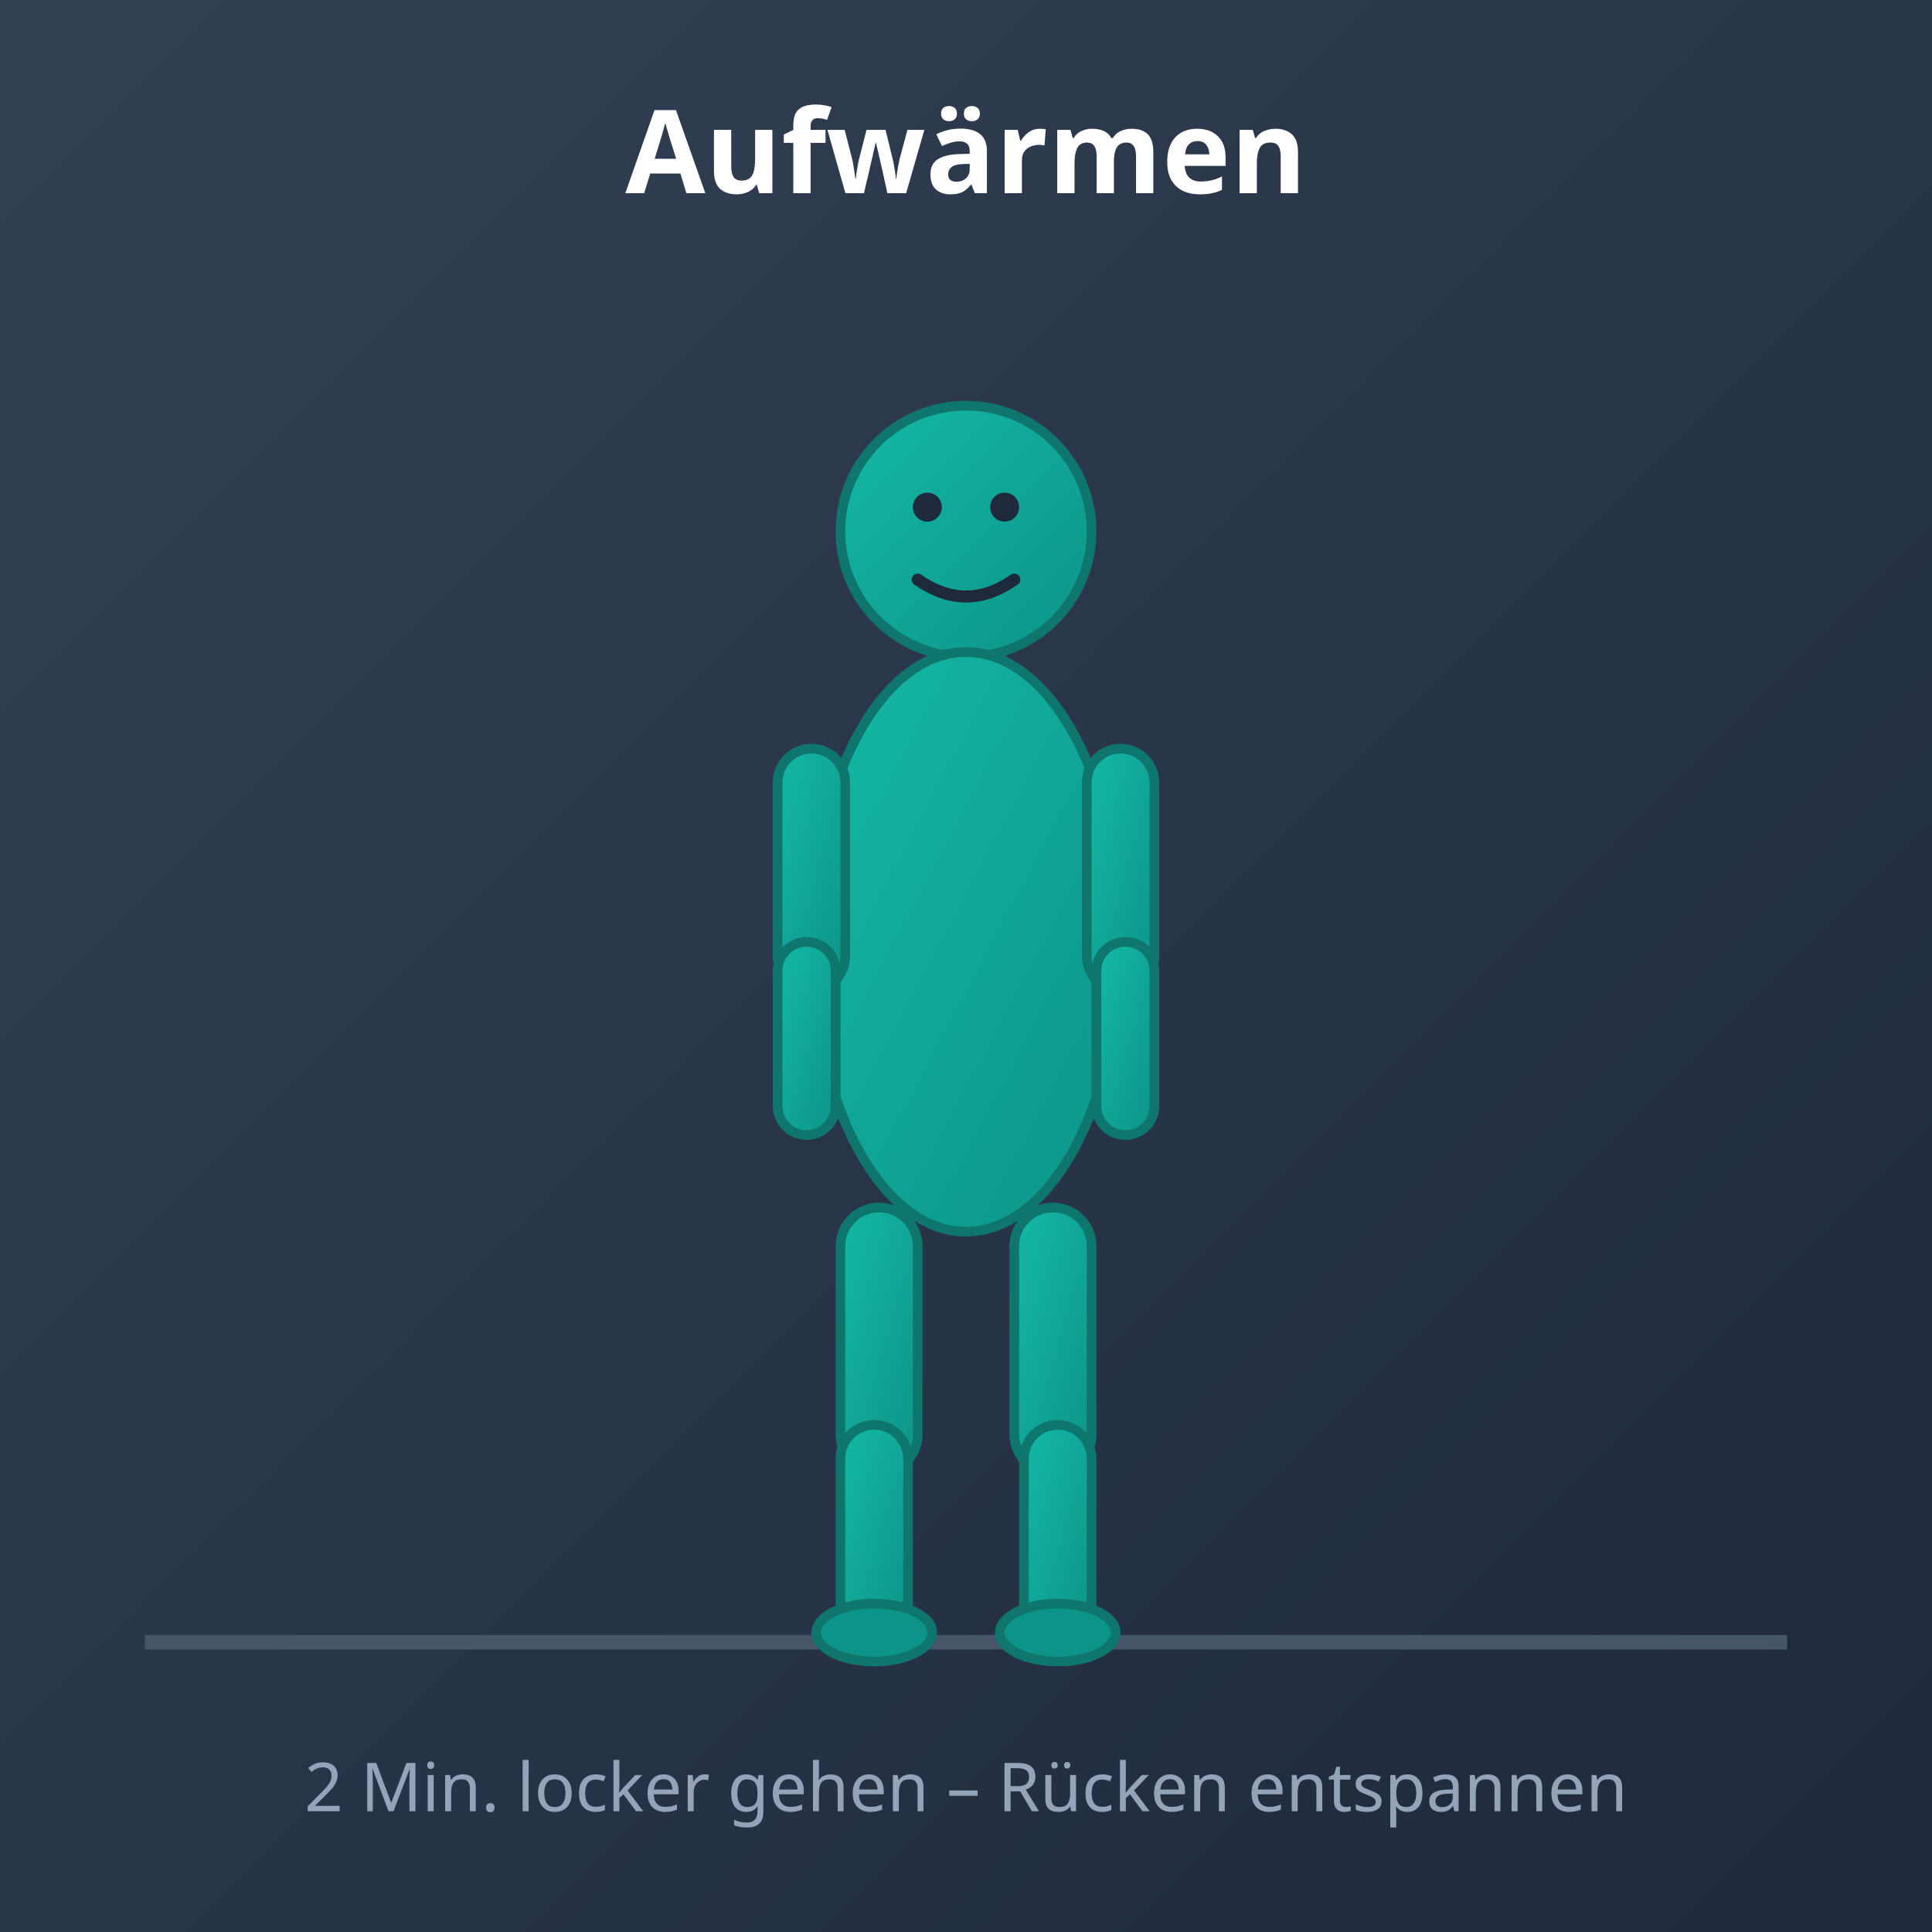
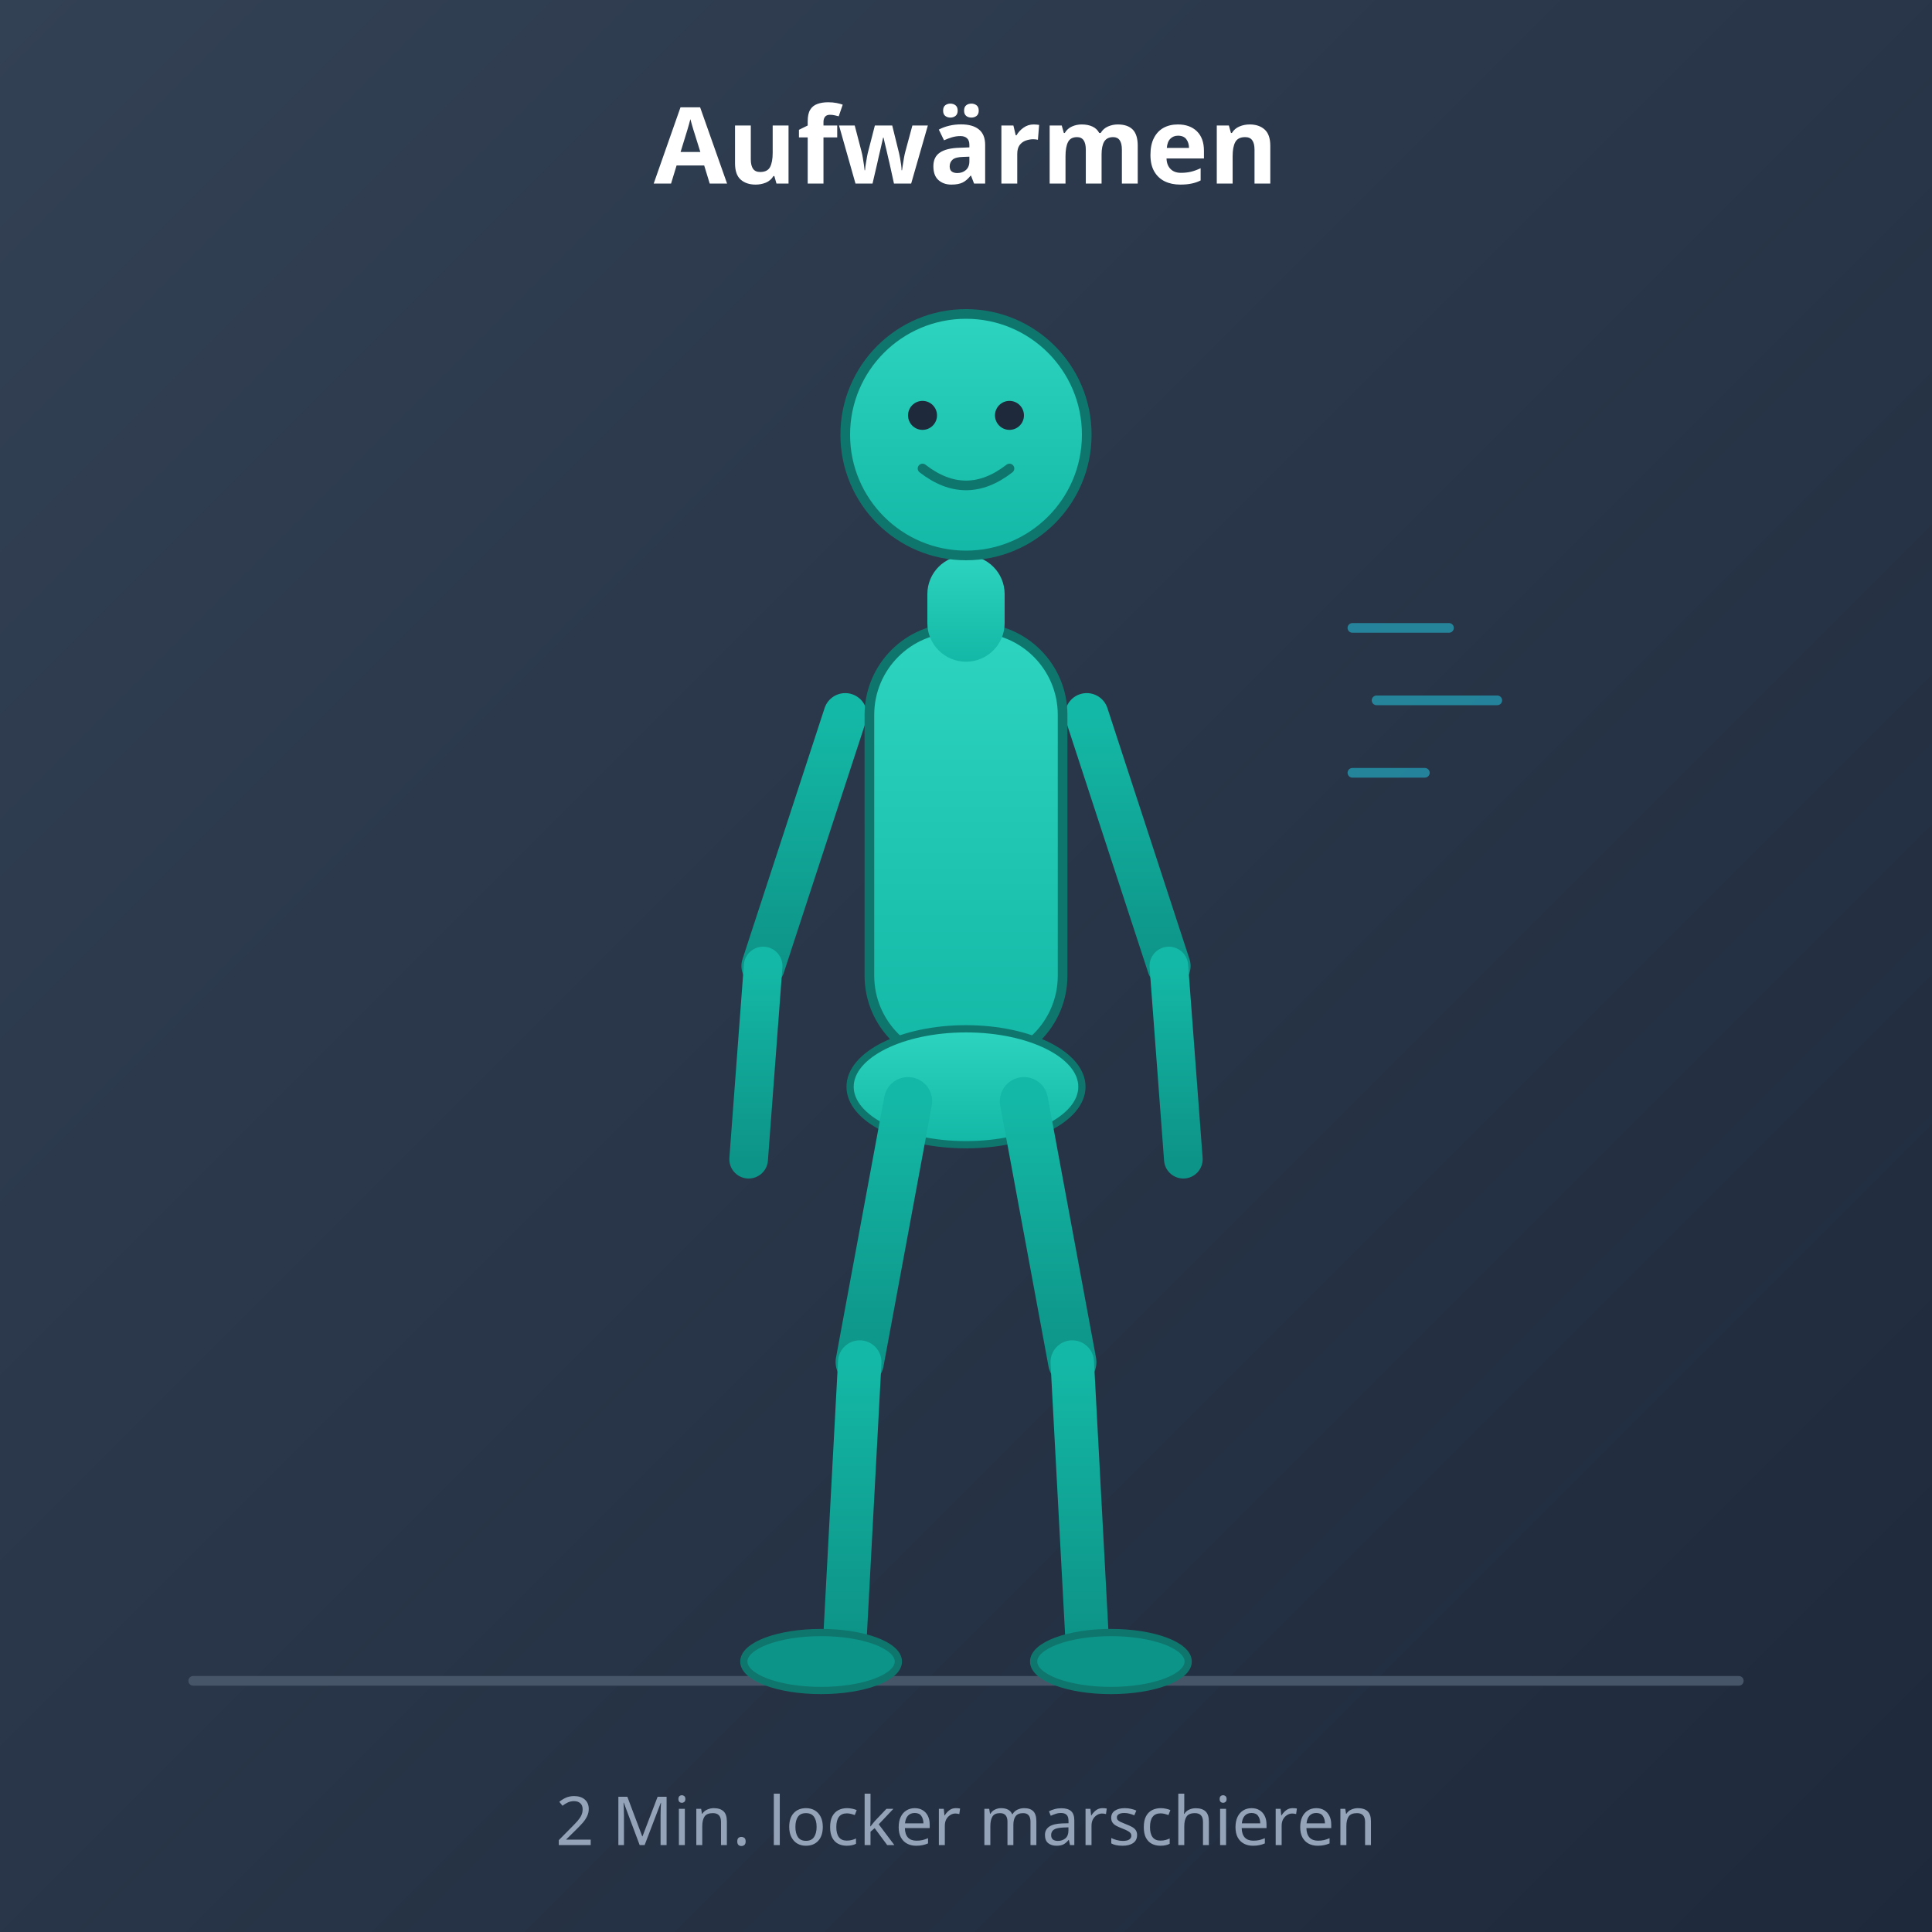
<svg xmlns="http://www.w3.org/2000/svg" width="400" height="400" viewBox="0 0 400 400">
  <defs>
    <linearGradient id="bgMar" x1="0%" y1="0%" x2="100%" y2="100%">
-       <stop offset="0%" style="stop-color:#334155;stop-opacity:1" />
-       <stop offset="100%" style="stop-color:#1e293b;stop-opacity:1" />
+       <stop offset="0%" stop-color="#334155" />
+       <stop offset="100%" stop-color="#1e293b" />
    </linearGradient>
-     <linearGradient id="bodyMar" x1="0%" y1="0%" x2="100%" y2="100%">
-       <stop offset="0%" style="stop-color:#14b8a6;stop-opacity:1" />
-       <stop offset="100%" style="stop-color:#0d9488;stop-opacity:1" />
+     <linearGradient id="bodyMar" x1="0%" y1="0%" x2="0%" y2="100%">
+       <stop offset="0%" stop-color="#2dd4bf" />
+       <stop offset="100%" stop-color="#14b8a6" />
+     </linearGradient>
+     <linearGradient id="limbMar" x1="0%" y1="0%" x2="0%" y2="100%">
+       <stop offset="0%" stop-color="#14b8a6" />
+       <stop offset="100%" stop-color="#0d9488" />
    </linearGradient>
  </defs>
  <rect width="400" height="400" fill="url(#bgMar)" />
-   <text x="200" y="40" font-family="system-ui" font-size="24" font-weight="bold" fill="#ffffff" text-anchor="middle">Aufwärmen</text>
-   <line x1="30" y1="340" x2="370" y2="340" stroke="#475569" stroke-width="3" />
-   <circle cx="200" cy="110" r="26" fill="url(#bodyMar)" stroke="#0f766e" stroke-width="2" />
-   <circle cx="192" cy="105" r="3" fill="#1e293b" />
-   <circle cx="208" cy="105" r="3" fill="#1e293b" />
-   <path d="M 190 120 Q 200 127 210 120" stroke="#1e293b" stroke-width="2.5" fill="none" stroke-linecap="round" />
-   <ellipse cx="200" cy="195" rx="32" ry="60" fill="url(#bodyMar)" stroke="#0f766e" stroke-width="2" />
+   <text x="200" y="38" font-family="system-ui,sans-serif" font-size="22" font-weight="bold" fill="#ffffff" text-anchor="middle">Aufwärmen</text>
+   <line x1="40" y1="348" x2="360" y2="348" stroke="#475569" stroke-width="2" stroke-linecap="round" />
  <g>
-     <animateTransform attributeName="transform" type="rotate" values="-20 200 155;20 200 155;-20 200 155" dur="1.5s" repeatCount="indefinite" />
-     <rect x="225" y="155" width="14" height="50" rx="7" fill="url(#bodyMar)" stroke="#0f766e" stroke-width="2" />
-     <rect x="227" y="195" width="12" height="40" rx="6" fill="url(#bodyMar)" stroke="#0f766e" stroke-width="2" />
+     <animateTransform attributeName="transform" type="rotate" values="25 200 148;-25 200 148;25 200 148" dur="1s" repeatCount="indefinite" />
+     <line x1="175" y1="148" x2="158" y2="200" stroke="url(#limbMar)" stroke-width="9" stroke-linecap="round" />
+     <line x1="158" y1="200" x2="155" y2="240" stroke="url(#limbMar)" stroke-width="8" stroke-linecap="round" />
  </g>
  <g>
-     <animateTransform attributeName="transform" type="rotate" values="20 200 155;-20 200 155;20 200 155" dur="1.5s" repeatCount="indefinite" />
-     <rect x="161" y="155" width="14" height="50" rx="7" fill="url(#bodyMar)" stroke="#0f766e" stroke-width="2" />
-     <rect x="161" y="195" width="12" height="40" rx="6" fill="url(#bodyMar)" stroke="#0f766e" stroke-width="2" />
+     <animateTransform attributeName="transform" type="rotate" values="-25 200 148;25 200 148;-25 200 148" dur="1s" repeatCount="indefinite" />
+     <line x1="225" y1="148" x2="242" y2="200" stroke="url(#limbMar)" stroke-width="9" stroke-linecap="round" />
+     <line x1="242" y1="200" x2="245" y2="240" stroke="url(#limbMar)" stroke-width="8" stroke-linecap="round" />
+   </g>
+   <rect x="180" y="130" width="40" height="90" rx="18" fill="url(#bodyMar)" stroke="#0f766e" stroke-width="2" />
+   <rect x="192" y="115" width="16" height="22" rx="8" fill="url(#bodyMar)" />
+   <circle cx="200" cy="90" r="25" fill="url(#bodyMar)" stroke="#0f766e" stroke-width="2" />
+   <circle cx="191" cy="86" r="3" fill="#1e293b" />
+   <circle cx="209" cy="86" r="3" fill="#1e293b" />
+   <path d="M191 97 Q200 104 209 97" stroke="#0f766e" stroke-width="2" fill="none" stroke-linecap="round" />
+   <ellipse cx="200" cy="225" rx="24" ry="12" fill="url(#bodyMar)" stroke="#0f766e" stroke-width="1.5" />
+   <g>
+     <animateTransform attributeName="transform" type="rotate" values="-30 200 228;20 200 228;-30 200 228" dur="1s" repeatCount="indefinite" />
+     <line x1="188" y1="228" x2="178" y2="282" stroke="url(#limbMar)" stroke-width="10" stroke-linecap="round" />
+     <line x1="178" y1="282" x2="175" y2="338" stroke="url(#limbMar)" stroke-width="9" stroke-linecap="round" />
+     <ellipse cx="170" cy="344" rx="16" ry="6" fill="#0d9488" stroke="#0f766e" stroke-width="1.5" />
  </g>
  <g>
-     <animateTransform attributeName="transform" type="rotate" values="20 200 250;-20 200 250;20 200 250" dur="1.5s" repeatCount="indefinite" />
-     <rect x="210" y="250" width="16" height="55" rx="8" fill="url(#bodyMar)" stroke="#0f766e" stroke-width="2" />
-     <rect x="212" y="295" width="14" height="45" rx="7" fill="url(#bodyMar)" stroke="#0f766e" stroke-width="2" />
-     <ellipse cx="219" cy="338" rx="12" ry="6" fill="#0d9488" stroke="#0f766e" stroke-width="2" />
+     <animateTransform attributeName="transform" type="rotate" values="20 200 228;-30 200 228;20 200 228" dur="1s" repeatCount="indefinite" />
+     <line x1="212" y1="228" x2="222" y2="282" stroke="url(#limbMar)" stroke-width="10" stroke-linecap="round" />
+     <line x1="222" y1="282" x2="225" y2="338" stroke="url(#limbMar)" stroke-width="9" stroke-linecap="round" />
+     <ellipse cx="230" cy="344" rx="16" ry="6" fill="#0d9488" stroke="#0f766e" stroke-width="1.5" />
  </g>
-   <g>
-     <animateTransform attributeName="transform" type="rotate" values="-20 200 250;20 200 250;-20 200 250" dur="1.5s" repeatCount="indefinite" />
-     <rect x="174" y="250" width="16" height="55" rx="8" fill="url(#bodyMar)" stroke="#0f766e" stroke-width="2" />
-     <rect x="174" y="295" width="14" height="45" rx="7" fill="url(#bodyMar)" stroke="#0f766e" stroke-width="2" />
-     <ellipse cx="181" cy="338" rx="12" ry="6" fill="#0d9488" stroke="#0f766e" stroke-width="2" />
+   <g opacity="0.5">
+     <line x1="280" y1="130" x2="300" y2="130" stroke="#22d3ee" stroke-width="2" stroke-linecap="round">
+       <animate attributeName="opacity" values="0.2;0.7;0.2" dur="1s" repeatCount="indefinite" />
+     </line>
+     <line x1="285" y1="145" x2="310" y2="145" stroke="#22d3ee" stroke-width="2" stroke-linecap="round">
+       <animate attributeName="opacity" values="0.5;0.7;0.5" dur="1s" begin="0.3s" repeatCount="indefinite" />
+     </line>
+     <line x1="280" y1="160" x2="295" y2="160" stroke="#22d3ee" stroke-width="2" stroke-linecap="round">
+       <animate attributeName="opacity" values="0.3;0.8;0.3" dur="1s" begin="0.6s" repeatCount="indefinite" />
+     </line>
  </g>
-   <circle cx="100" cy="160" r="3" fill="#fbbf24" opacity="0">
-     <animate attributeName="opacity" values="0;1;0" dur="1.5s" repeatCount="indefinite" />
-     <animate attributeName="r" values="2;4;2" dur="1.5s" repeatCount="indefinite" />
-   </circle>
-   <circle cx="310" cy="180" r="3" fill="#22d3ee" opacity="0">
-     <animate attributeName="opacity" values="0;1;0" dur="1.5s" begin="0.5s" repeatCount="indefinite" />
-     <animate attributeName="r" values="2;4;2" dur="1.5s" repeatCount="indefinite" />
-   </circle>
-   <text x="200" y="375" font-family="system-ui" font-size="14" fill="#94a3b8" text-anchor="middle">2 Min. locker gehen – Rücken entspannen</text>
+   <text x="200" y="382" font-family="system-ui,sans-serif" font-size="14" fill="#94a3b8" text-anchor="middle">2 Min. locker marschieren</text>
</svg>
